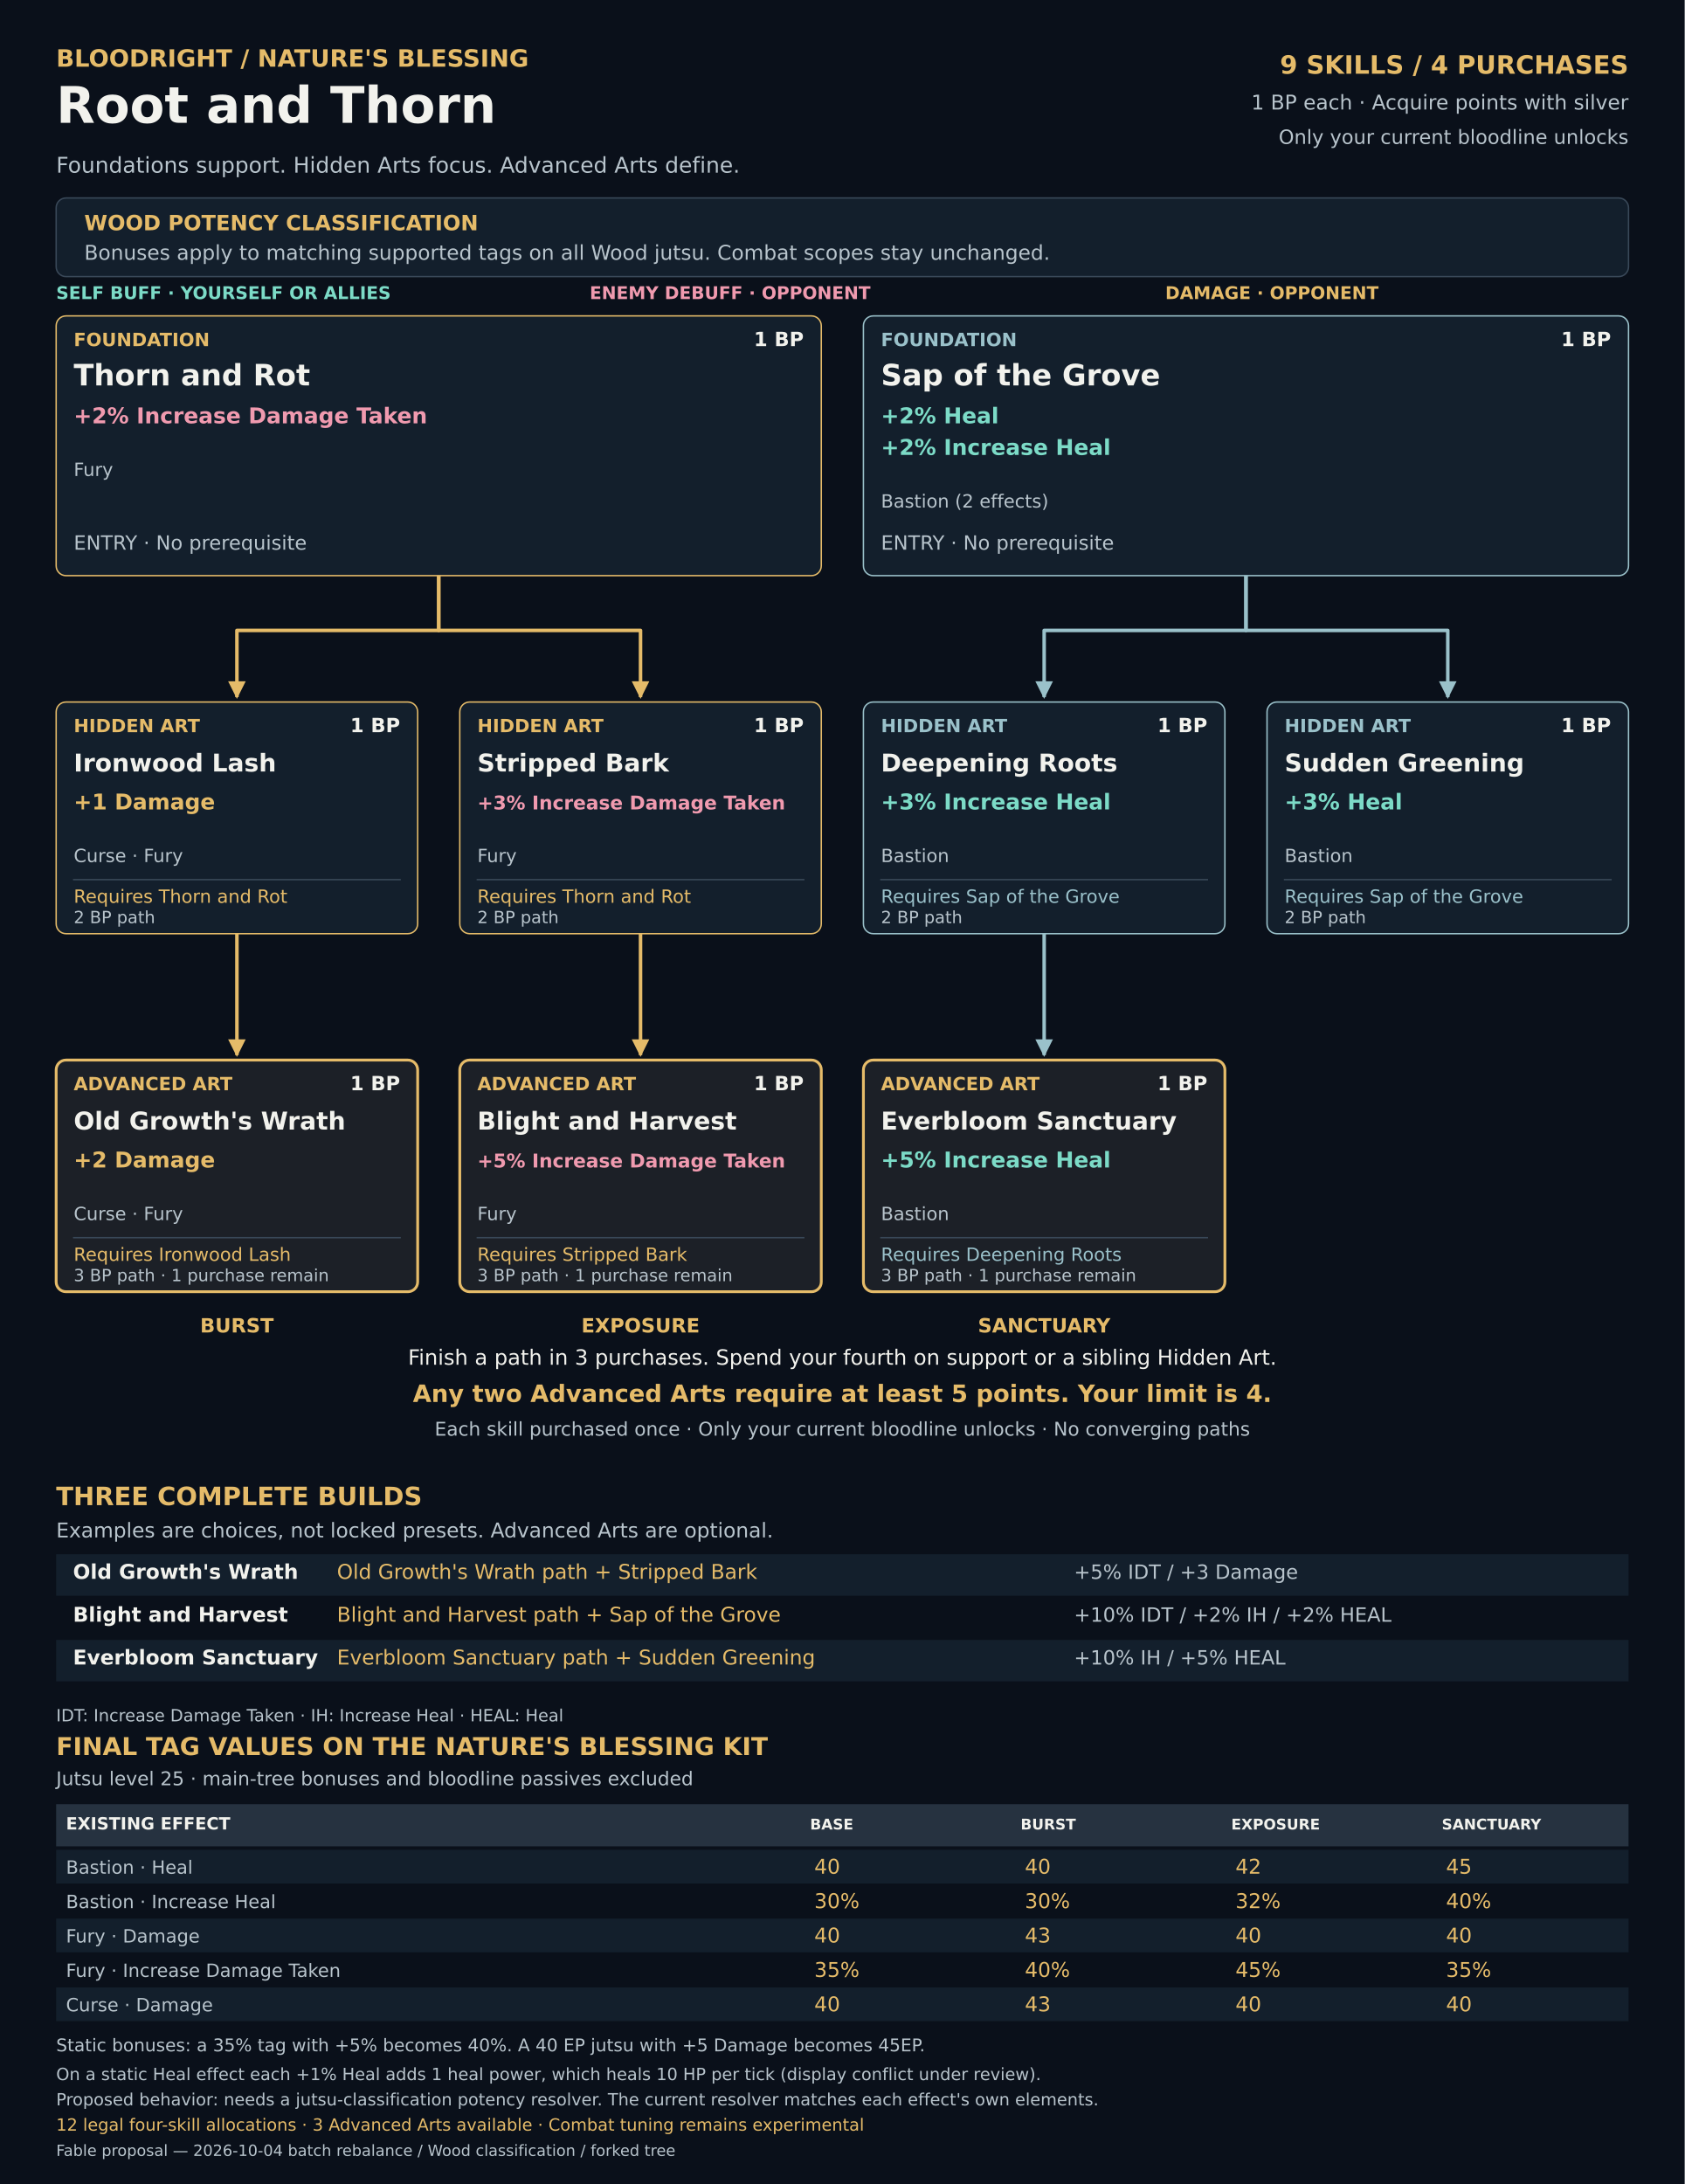
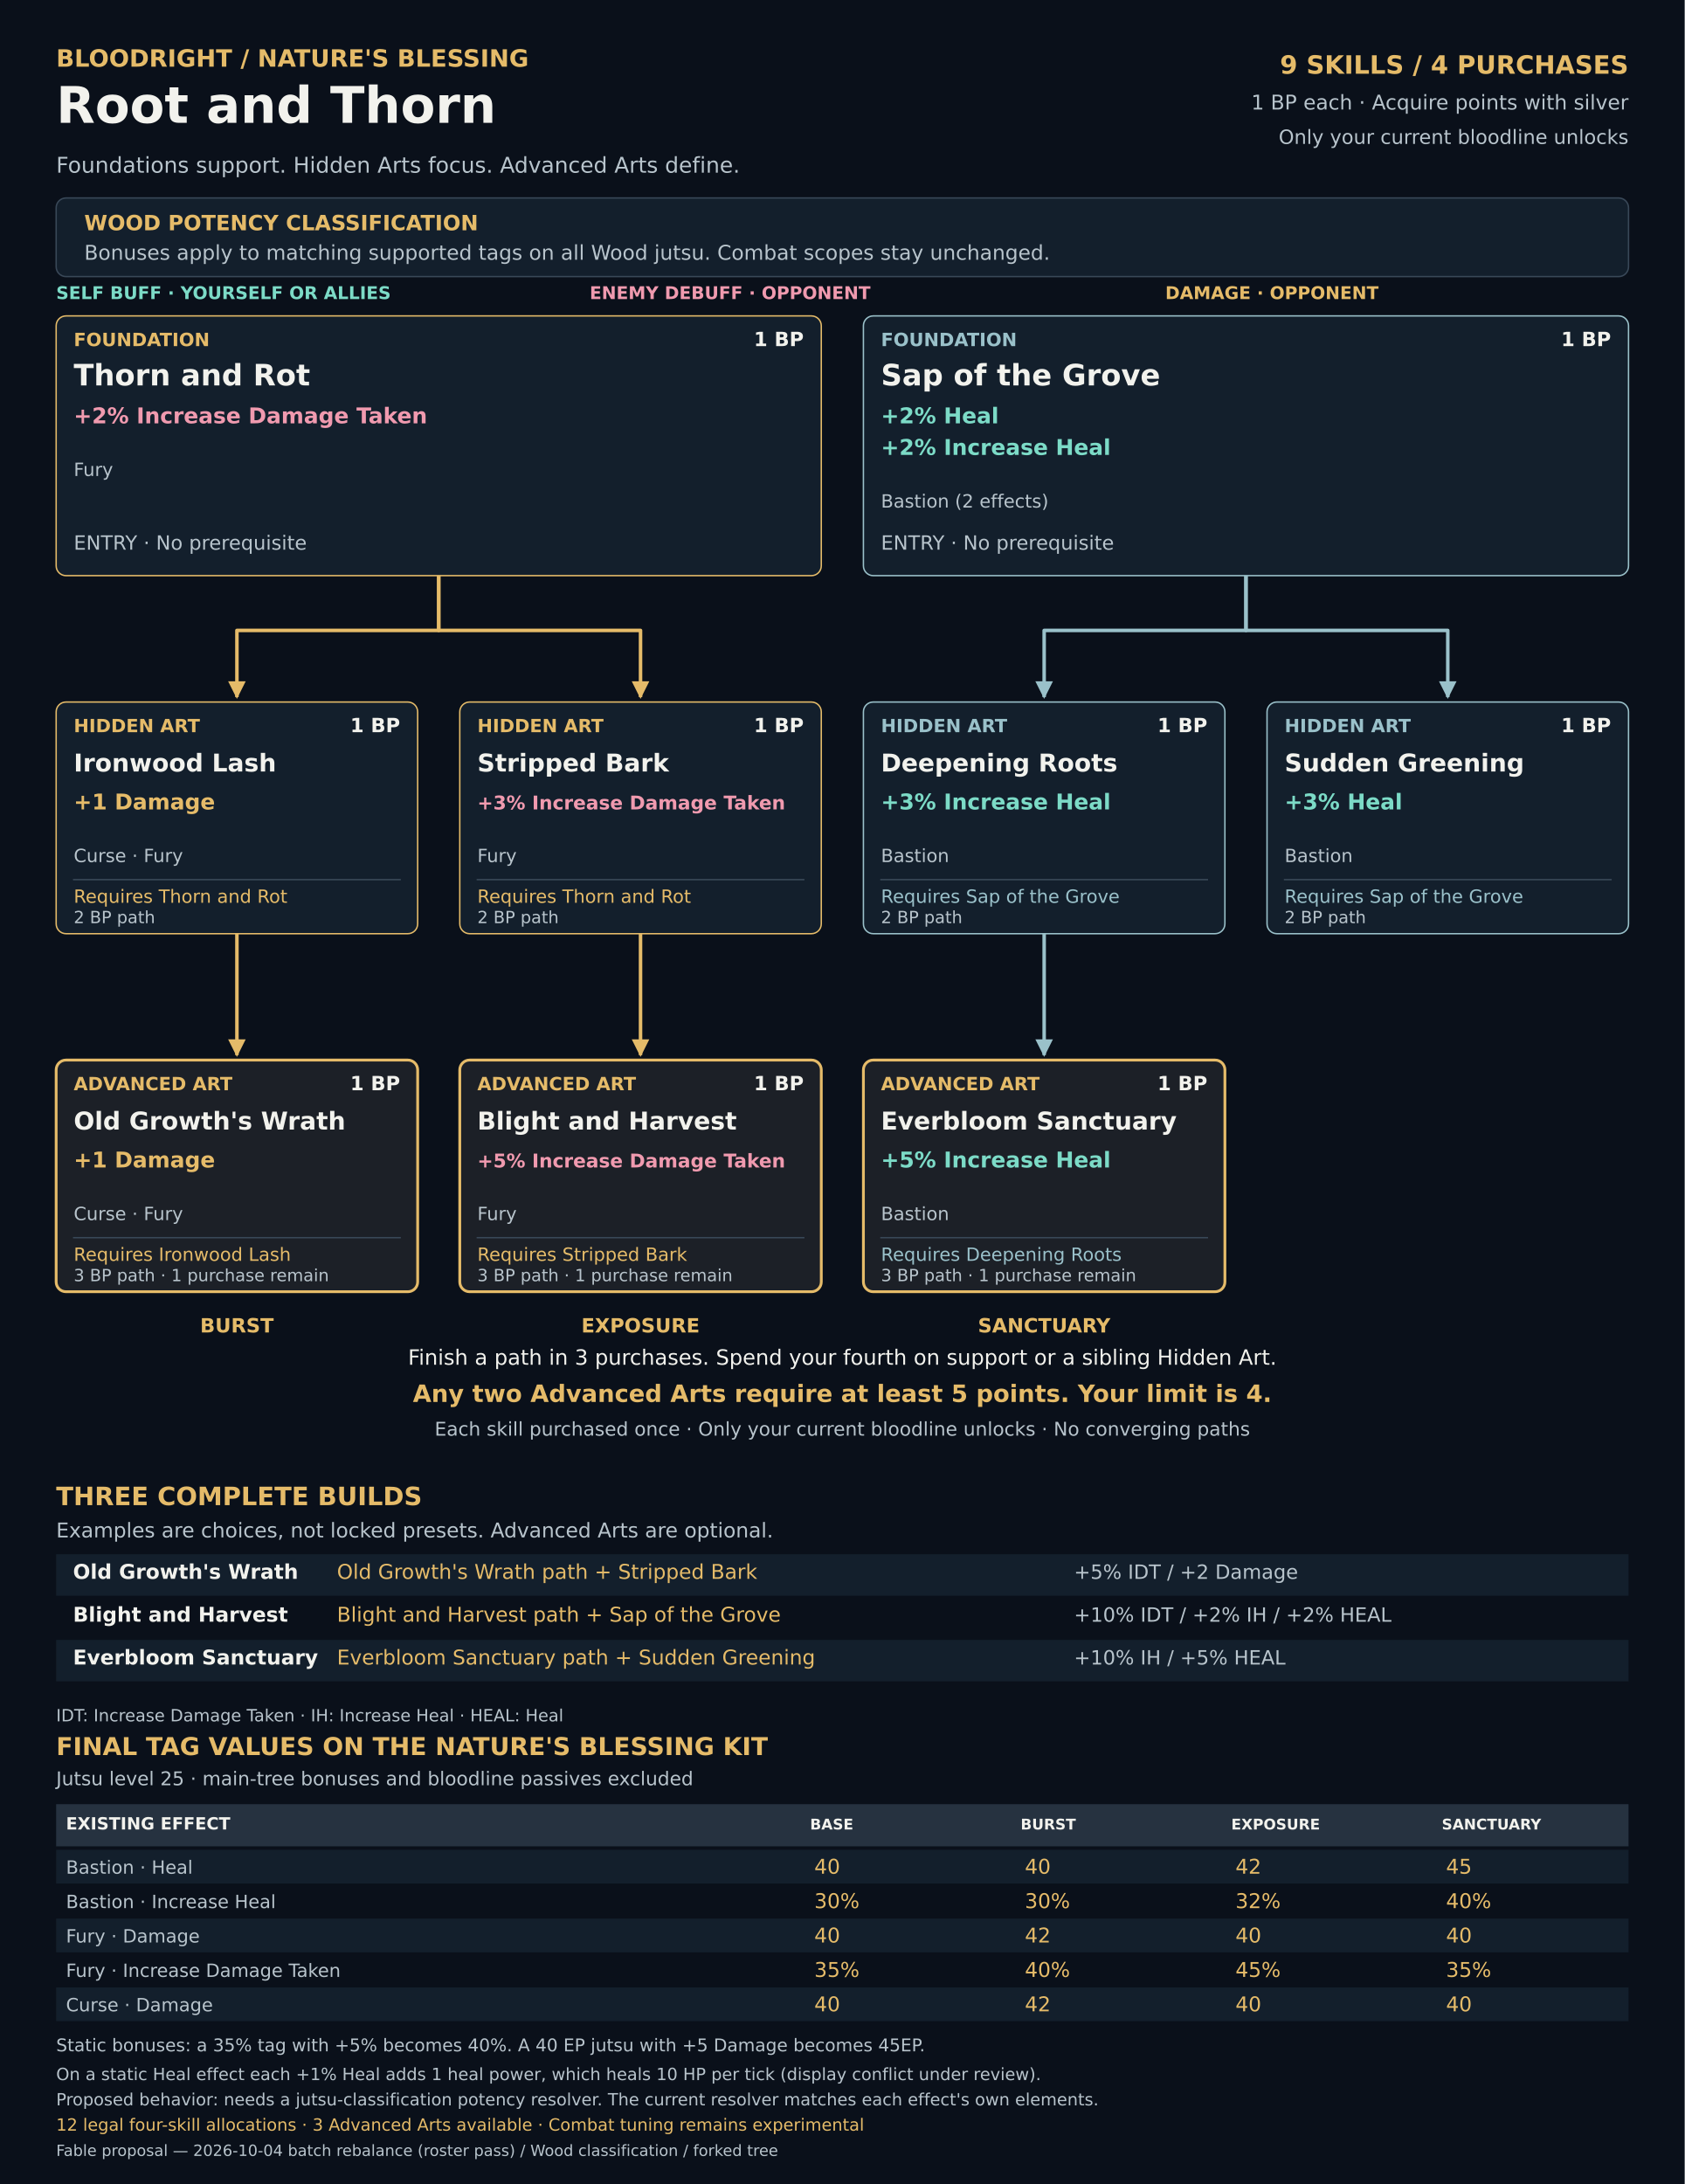
<svg xmlns="http://www.w3.org/2000/svg" width="2400" height="3111" viewBox="0 0 2400 3111" role="img" aria-labelledby="title desc">
  <defs>
    <marker id="arrow-0" viewBox="0 0 10 10" refX="9" refY="5" markerWidth="5" markerHeight="5" orient="auto">
      <path d="M0 0L10 5L0 10Z" fill="#e5bb69" />
    </marker>
    <marker id="arrow-1" viewBox="0 0 10 10" refX="9" refY="5" markerWidth="5" markerHeight="5" orient="auto">
      <path d="M0 0L10 5L0 10Z" fill="#9ac1ca" />
    </marker>
    <marker id="arrow-2" viewBox="0 0 10 10" refX="9" refY="5" markerWidth="5" markerHeight="5" orient="auto">
      <path d="M0 0L10 5L0 10Z" fill="#b8d98d" />
    </marker>
    <marker id="arrow-3" viewBox="0 0 10 10" refX="9" refY="5" markerWidth="5" markerHeight="5" orient="auto">
      <path d="M0 0L10 5L0 10Z" fill="#d9a6e0" />
    </marker>
  </defs>
  <g font-family="DejaVu Sans, sans-serif">
    <rect x="0" y="0" width="2400" height="3111" rx="0" fill="#0a101a" />
    <text x="80" y="95" font-size="34" font-weight="700" fill="#e5bb69" text-anchor="start">BLOODRIGHT / NATURE'S BLESSING</text>
    <text x="80" y="175" font-size="72" font-weight="700" fill="#f2f2ed" text-anchor="start">Root and Thorn</text>
    <text x="80" y="246" font-size="31" font-weight="400" fill="#b8c4cc" text-anchor="start">Foundations support. Hidden Arts focus. Advanced Arts define.</text>
    <text x="2320" y="105" font-size="36" font-weight="700" fill="#e5bb69" text-anchor="end">9 SKILLS  /  4 PURCHASES</text>
    <text x="2320" y="156" font-size="29" font-weight="400" fill="#b8c4cc" text-anchor="end">1 BP each · Acquire points with silver</text>
    <text x="2320" y="205" font-size="28" font-weight="400" fill="#b8c4cc" text-anchor="end">Only your current bloodline unlocks</text>
    <rect x="80" y="282" width="2240" height="112" rx="14" fill="#131f2c" stroke="#394858" stroke-width="2" />
    <text x="120" y="328" font-size="30" font-weight="700" fill="#e5bb69" text-anchor="start">WOOD POTENCY CLASSIFICATION</text>
    <text x="120" y="370" font-size="29" font-weight="400" fill="#b8c4cc" text-anchor="start">Bonuses apply to matching supported tags on all Wood jutsu. Combat scopes stay unchanged.</text>
    <text x="80" y="426" font-size="25" font-weight="700" fill="#7cdbc7" text-anchor="start">SELF BUFF · YOURSELF OR ALLIES</text>
    <text x="840" y="426" font-size="25" font-weight="700" fill="#f09aaf" text-anchor="start">ENEMY DEBUFF · OPPONENT</text>
    <text x="1660" y="426" font-size="25" font-weight="700" fill="#e5bb69" text-anchor="start">DAMAGE · OPPONENT</text>
    <path id="edge-02-03" data-from="02" data-to="03" d="M337.5 1330 V1503" fill="none" stroke="#e5bb69" stroke-width="5" stroke-linejoin="round" marker-end="url(#arrow-0)" />
    <path id="edge-04-05" data-from="04" data-to="05" d="M912.5 1330 V1503" fill="none" stroke="#e5bb69" stroke-width="5" stroke-linejoin="round" marker-end="url(#arrow-0)" />
    <path id="edge-01-02" data-from="01" data-to="02" d="M625 820 V898 H337.5 V993" fill="none" stroke="#e5bb69" stroke-width="5" stroke-linejoin="round" marker-end="url(#arrow-0)" />
    <path id="edge-01-04" data-from="01" data-to="04" d="M625 820 V898 H912.5 V993" fill="none" stroke="#e5bb69" stroke-width="5" stroke-linejoin="round" marker-end="url(#arrow-0)" />
    <path id="edge-07-08" data-from="07" data-to="08" d="M1487.5 1330 V1503" fill="none" stroke="#9ac1ca" stroke-width="5" stroke-linejoin="round" marker-end="url(#arrow-1)" />
    <path id="edge-06-07" data-from="06" data-to="07" d="M1775 820 V898 H1487.5 V993" fill="none" stroke="#9ac1ca" stroke-width="5" stroke-linejoin="round" marker-end="url(#arrow-1)" />
    <path id="edge-06-09" data-from="06" data-to="09" d="M1775 820 V898 H2062.5 V993" fill="none" stroke="#9ac1ca" stroke-width="5" stroke-linejoin="round" marker-end="url(#arrow-1)" />
    <g id="node-01" data-cost="1" data-prerequisites="" data-potency-classification="Wood">
      <rect x="80" y="450" width="1090" height="370" rx="14" fill="#131f2c" stroke="#e5bb69" stroke-width="2" />
      <text x="105.0" y="493" font-size="26" font-weight="700" fill="#e5bb69" text-anchor="start">FOUNDATION</text>
      <text x="1145.0" y="493" font-size="28" font-weight="700" fill="#f2f2ed" text-anchor="end">1 BP</text>
      <text x="105.0" y="549" font-size="42" font-weight="700" fill="#f2f2ed" text-anchor="start">Thorn and Rot</text>
      <text x="105.0" y="603" font-size="31" font-weight="700" fill="#f09aaf" text-anchor="start">+2% Increase Damage Taken</text>
      <text x="105.0" y="678" font-size="26" font-weight="400" fill="#b8c4cc" text-anchor="start">Fury</text>
      <text x="105.0" y="783" font-size="28" font-weight="400" fill="#b8c4cc" text-anchor="start">ENTRY · No prerequisite</text>
    </g>
    <g id="node-06" data-cost="1" data-prerequisites="" data-potency-classification="Wood">
      <rect x="1230" y="450" width="1090" height="370" rx="14" fill="#131f2c" stroke="#9ac1ca" stroke-width="2" />
      <text x="1255.0" y="493" font-size="26" font-weight="700" fill="#9ac1ca" text-anchor="start">FOUNDATION</text>
      <text x="2295.0" y="493" font-size="28" font-weight="700" fill="#f2f2ed" text-anchor="end">1 BP</text>
      <text x="1255.0" y="549" font-size="42" font-weight="700" fill="#f2f2ed" text-anchor="start">Sap of the Grove</text>
      <text x="1255.0" y="603" font-size="31" font-weight="700" fill="#7cdbc7" text-anchor="start">+2% Heal</text>
      <text x="1255.0" y="648" font-size="31" font-weight="700" fill="#7cdbc7" text-anchor="start">+2% Increase Heal</text>
      <text x="1255.0" y="723" font-size="26" font-weight="400" fill="#b8c4cc" text-anchor="start">Bastion (2 effects)</text>
      <text x="1255.0" y="783" font-size="28" font-weight="400" fill="#b8c4cc" text-anchor="start">ENTRY · No prerequisite</text>
    </g>
    <g id="node-02" data-cost="1" data-prerequisites="01" data-potency-classification="Wood">
      <rect x="80" y="1000" width="515" height="330" rx="14" fill="#131f2c" stroke="#e5bb69" stroke-width="2" />
      <text x="105.0" y="1043" font-size="26" font-weight="700" fill="#e5bb69" text-anchor="start">HIDDEN ART</text>
      <text x="570.0" y="1043" font-size="28" font-weight="700" fill="#f2f2ed" text-anchor="end">1 BP</text>
      <text x="105.0" y="1099" font-size="35" font-weight="700" fill="#f2f2ed" text-anchor="start">Ironwood Lash</text>
      <text x="105.0" y="1153" font-size="31" font-weight="700" fill="#e5bb69" text-anchor="start">+1 Damage</text>
      <text x="105.0" y="1228" font-size="26" font-weight="400" fill="#b8c4cc" text-anchor="start">Curse · Fury</text>
      <path d="M104 1253 L571 1253" fill="none" stroke="#394858" stroke-width="2" />
      <text x="105.0" y="1286" font-size="26" font-weight="400" fill="#e5bb69" text-anchor="start">Requires Thorn and Rot</text>
      <text x="105.0" y="1315" font-size="24" font-weight="400" fill="#b8c4cc" text-anchor="start">2 BP path</text>
    </g>
    <g id="node-04" data-cost="1" data-prerequisites="01" data-potency-classification="Wood">
      <rect x="655" y="1000" width="515" height="330" rx="14" fill="#131f2c" stroke="#e5bb69" stroke-width="2" />
      <text x="680.0" y="1043" font-size="26" font-weight="700" fill="#e5bb69" text-anchor="start">HIDDEN ART</text>
      <text x="1145.0" y="1043" font-size="28" font-weight="700" fill="#f2f2ed" text-anchor="end">1 BP</text>
      <text x="680.0" y="1099" font-size="35" font-weight="700" fill="#f2f2ed" text-anchor="start">Stripped Bark</text>
      <text x="680.0" y="1153" font-size="27" font-weight="700" fill="#f09aaf" text-anchor="start">+3% Increase Damage Taken</text>
      <text x="680.0" y="1228" font-size="26" font-weight="400" fill="#b8c4cc" text-anchor="start">Fury</text>
      <path d="M679 1253 L1146 1253" fill="none" stroke="#394858" stroke-width="2" />
      <text x="680.0" y="1286" font-size="26" font-weight="400" fill="#e5bb69" text-anchor="start">Requires Thorn and Rot</text>
      <text x="680.0" y="1315" font-size="24" font-weight="400" fill="#b8c4cc" text-anchor="start">2 BP path</text>
    </g>
    <g id="node-07" data-cost="1" data-prerequisites="06" data-potency-classification="Wood">
      <rect x="1230" y="1000" width="515" height="330" rx="14" fill="#131f2c" stroke="#9ac1ca" stroke-width="2" />
      <text x="1255.0" y="1043" font-size="26" font-weight="700" fill="#9ac1ca" text-anchor="start">HIDDEN ART</text>
      <text x="1720.0" y="1043" font-size="28" font-weight="700" fill="#f2f2ed" text-anchor="end">1 BP</text>
      <text x="1255.0" y="1099" font-size="35" font-weight="700" fill="#f2f2ed" text-anchor="start">Deepening Roots</text>
      <text x="1255.0" y="1153" font-size="31" font-weight="700" fill="#7cdbc7" text-anchor="start">+3% Increase Heal</text>
      <text x="1255.0" y="1228" font-size="26" font-weight="400" fill="#b8c4cc" text-anchor="start">Bastion</text>
      <path d="M1254 1253 L1721 1253" fill="none" stroke="#394858" stroke-width="2" />
      <text x="1255.0" y="1286" font-size="26" font-weight="400" fill="#9ac1ca" text-anchor="start">Requires Sap of the Grove</text>
      <text x="1255.0" y="1315" font-size="24" font-weight="400" fill="#b8c4cc" text-anchor="start">2 BP path</text>
    </g>
    <g id="node-09" data-cost="1" data-prerequisites="06" data-potency-classification="Wood">
      <rect x="1805" y="1000" width="515" height="330" rx="14" fill="#131f2c" stroke="#9ac1ca" stroke-width="2" />
      <text x="1830.0" y="1043" font-size="26" font-weight="700" fill="#9ac1ca" text-anchor="start">HIDDEN ART</text>
      <text x="2295.0" y="1043" font-size="28" font-weight="700" fill="#f2f2ed" text-anchor="end">1 BP</text>
      <text x="1830.0" y="1099" font-size="35" font-weight="700" fill="#f2f2ed" text-anchor="start">Sudden Greening</text>
      <text x="1830.0" y="1153" font-size="31" font-weight="700" fill="#7cdbc7" text-anchor="start">+3% Heal</text>
      <text x="1830.0" y="1228" font-size="26" font-weight="400" fill="#b8c4cc" text-anchor="start">Bastion</text>
      <path d="M1829 1253 L2296 1253" fill="none" stroke="#394858" stroke-width="2" />
      <text x="1830.0" y="1286" font-size="26" font-weight="400" fill="#9ac1ca" text-anchor="start">Requires Sap of the Grove</text>
      <text x="1830.0" y="1315" font-size="24" font-weight="400" fill="#b8c4cc" text-anchor="start">2 BP path</text>
    </g>
    <g id="node-03" data-cost="1" data-prerequisites="02" data-potency-classification="Wood">
      <rect x="80" y="1510" width="515" height="330" rx="14" fill="#1c2027" stroke="#e5bb69" stroke-width="4" />
      <text x="105.0" y="1553" font-size="26" font-weight="700" fill="#e5bb69" text-anchor="start">ADVANCED ART</text>
      <text x="570.0" y="1553" font-size="28" font-weight="700" fill="#f2f2ed" text-anchor="end">1 BP</text>
      <text x="105.0" y="1609" font-size="35" font-weight="700" fill="#f2f2ed" text-anchor="start">Old Growth's Wrath</text>
-       <text x="105.0" y="1663" font-size="31" font-weight="700" fill="#e5bb69" text-anchor="start">+2 Damage</text>
+       <text x="105.0" y="1663" font-size="31" font-weight="700" fill="#e5bb69" text-anchor="start">+1 Damage</text>
      <text x="105.0" y="1738" font-size="26" font-weight="400" fill="#b8c4cc" text-anchor="start">Curse · Fury</text>
      <path d="M104 1763 L571 1763" fill="none" stroke="#394858" stroke-width="2" />
      <text x="105.0" y="1796" font-size="26" font-weight="400" fill="#e5bb69" text-anchor="start">Requires Ironwood Lash</text>
      <text x="105.0" y="1825" font-size="24" font-weight="400" fill="#b8c4cc" text-anchor="start">3 BP path · 1 purchase remain</text>
    </g>
    <g id="node-05" data-cost="1" data-prerequisites="04" data-potency-classification="Wood">
      <rect x="655" y="1510" width="515" height="330" rx="14" fill="#1c2027" stroke="#e5bb69" stroke-width="4" />
      <text x="680.0" y="1553" font-size="26" font-weight="700" fill="#e5bb69" text-anchor="start">ADVANCED ART</text>
      <text x="1145.0" y="1553" font-size="28" font-weight="700" fill="#f2f2ed" text-anchor="end">1 BP</text>
      <text x="680.0" y="1609" font-size="35" font-weight="700" fill="#f2f2ed" text-anchor="start">Blight and Harvest</text>
      <text x="680.0" y="1663" font-size="27" font-weight="700" fill="#f09aaf" text-anchor="start">+5% Increase Damage Taken</text>
      <text x="680.0" y="1738" font-size="26" font-weight="400" fill="#b8c4cc" text-anchor="start">Fury</text>
      <path d="M679 1763 L1146 1763" fill="none" stroke="#394858" stroke-width="2" />
      <text x="680.0" y="1796" font-size="26" font-weight="400" fill="#e5bb69" text-anchor="start">Requires Stripped Bark</text>
      <text x="680.0" y="1825" font-size="24" font-weight="400" fill="#b8c4cc" text-anchor="start">3 BP path · 1 purchase remain</text>
    </g>
    <g id="node-08" data-cost="1" data-prerequisites="07" data-potency-classification="Wood">
      <rect x="1230" y="1510" width="515" height="330" rx="14" fill="#1c2027" stroke="#e5bb69" stroke-width="4" />
      <text x="1255.0" y="1553" font-size="26" font-weight="700" fill="#e5bb69" text-anchor="start">ADVANCED ART</text>
      <text x="1720.0" y="1553" font-size="28" font-weight="700" fill="#f2f2ed" text-anchor="end">1 BP</text>
      <text x="1255.0" y="1609" font-size="35" font-weight="700" fill="#f2f2ed" text-anchor="start">Everbloom Sanctuary</text>
      <text x="1255.0" y="1663" font-size="31" font-weight="700" fill="#7cdbc7" text-anchor="start">+5% Increase Heal</text>
      <text x="1255.0" y="1738" font-size="26" font-weight="400" fill="#b8c4cc" text-anchor="start">Bastion</text>
      <path d="M1254 1763 L1721 1763" fill="none" stroke="#394858" stroke-width="2" />
      <text x="1255.0" y="1796" font-size="26" font-weight="400" fill="#9ac1ca" text-anchor="start">Requires Deepening Roots</text>
      <text x="1255.0" y="1825" font-size="24" font-weight="400" fill="#b8c4cc" text-anchor="start">3 BP path · 1 purchase remain</text>
    </g>
    <text x="337.5" y="1898" font-size="28" font-weight="700" fill="#e5bb69" text-anchor="middle">BURST</text>
    <text x="912.5" y="1898" font-size="28" font-weight="700" fill="#e5bb69" text-anchor="middle">EXPOSURE</text>
    <text x="1487.5" y="1898" font-size="28" font-weight="700" fill="#e5bb69" text-anchor="middle">SANCTUARY</text>
    <text x="1200.0" y="1944" font-size="30" font-weight="400" fill="#f2f2ed" text-anchor="middle">Finish a path in 3 purchases. Spend your fourth on support or a sibling Hidden Art.</text>
    <text x="1200.0" y="1997" font-size="34" font-weight="700" fill="#e5bb69" text-anchor="middle">Any two Advanced Arts require at least 5 points. Your limit is 4.</text>
    <text x="1200.0" y="2045" font-size="27" font-weight="400" fill="#b8c4cc" text-anchor="middle">Each skill purchased once · Only your current bloodline unlocks · No converging paths</text>
    <text x="80" y="2144" font-size="36" font-weight="700" fill="#e5bb69" text-anchor="start">THREE COMPLETE BUILDS</text>
    <text x="80" y="2190" font-size="29" font-weight="400" fill="#b8c4cc" text-anchor="start">Examples are choices, not locked presets. Advanced Arts are optional.</text>
    <rect x="80" y="2214" width="2240" height="59" rx="0" fill="#131f2c" />
    <text x="104" y="2249" font-size="29" font-weight="700" fill="#f2f2ed" text-anchor="start">Old Growth's Wrath</text>
    <text x="480" y="2249" font-size="29" font-weight="400" fill="#e5bb69" text-anchor="start">Old Growth's Wrath path + Stripped Bark</text>
-     <text x="1530" y="2249" font-size="28" font-weight="400" fill="#b8c4cc" text-anchor="start">+5% IDT / +3 Damage</text>
+     <text x="1530" y="2249" font-size="28" font-weight="400" fill="#b8c4cc" text-anchor="start">+5% IDT / +2 Damage</text>
    <rect x="80" y="2275" width="2240" height="59" rx="0" fill="#0a101a" />
    <text x="104" y="2310" font-size="29" font-weight="700" fill="#f2f2ed" text-anchor="start">Blight and Harvest</text>
    <text x="480" y="2310" font-size="29" font-weight="400" fill="#e5bb69" text-anchor="start">Blight and Harvest path + Sap of the Grove</text>
    <text x="1530" y="2310" font-size="28" font-weight="400" fill="#b8c4cc" text-anchor="start">+10% IDT / +2% IH / +2% HEAL</text>
    <rect x="80" y="2336" width="2240" height="59" rx="0" fill="#131f2c" />
    <text x="104" y="2371" font-size="29" font-weight="700" fill="#f2f2ed" text-anchor="start">Everbloom Sanctuary</text>
    <text x="480" y="2371" font-size="29" font-weight="400" fill="#e5bb69" text-anchor="start">Everbloom Sanctuary path + Sudden Greening</text>
    <text x="1530" y="2371" font-size="28" font-weight="400" fill="#b8c4cc" text-anchor="start">+10% IH / +5% HEAL</text>
    <text x="80" y="2452" font-size="24" font-weight="400" fill="#b8c4cc" text-anchor="start">IDT: Increase Damage Taken · IH: Increase Heal · HEAL: Heal</text>
    <text x="80" y="2500" font-size="35" font-weight="700" fill="#e5bb69" text-anchor="start">FINAL TAG VALUES ON THE NATURE'S BLESSING KIT</text>
    <text x="80" y="2543" font-size="27" font-weight="400" fill="#b8c4cc" text-anchor="start">Jutsu level 25 · main-tree bonuses and bloodline passives excluded</text>
    <rect x="80" y="2570" width="2240" height="60" rx="0" fill="#263240" />
    <text x="94" y="2606" font-size="24" font-weight="700" fill="#f2f2ed" text-anchor="start">EXISTING EFFECT</text>
    <text x="1154.0" y="2606" font-size="21" font-weight="700" fill="#f2f2ed" text-anchor="start">BASE</text>
    <text x="1454.0" y="2606" font-size="21" font-weight="700" fill="#f2f2ed" text-anchor="start">BURST</text>
    <text x="1754.0" y="2606" font-size="21" font-weight="700" fill="#f2f2ed" text-anchor="start">EXPOSURE</text>
    <text x="2054.0" y="2606" font-size="21" font-weight="700" fill="#f2f2ed" text-anchor="start">SANCTUARY</text>
    <rect x="80" y="2635" width="2240" height="48" rx="0" fill="#131f2c" />
    <text x="94" y="2669" font-size="26" font-weight="400" fill="#b8c4cc" text-anchor="start">Bastion · Heal</text>
    <text x="1160.0" y="2669" font-size="29" font-weight="400" fill="#e5bb69" text-anchor="start">40</text>
    <text x="1460.0" y="2669" font-size="29" font-weight="400" fill="#e5bb69" text-anchor="start">40</text>
    <text x="1760.0" y="2669" font-size="29" font-weight="400" fill="#e5bb69" text-anchor="start">42</text>
    <text x="2060.0" y="2669" font-size="29" font-weight="400" fill="#e5bb69" text-anchor="start">45</text>
    <text x="94" y="2718" font-size="26" font-weight="400" fill="#b8c4cc" text-anchor="start">Bastion · Increase Heal</text>
    <text x="1160.0" y="2718" font-size="29" font-weight="400" fill="#e5bb69" text-anchor="start">30%</text>
    <text x="1460.0" y="2718" font-size="29" font-weight="400" fill="#e5bb69" text-anchor="start">30%</text>
    <text x="1760.0" y="2718" font-size="29" font-weight="400" fill="#e5bb69" text-anchor="start">32%</text>
    <text x="2060.0" y="2718" font-size="29" font-weight="400" fill="#e5bb69" text-anchor="start">40%</text>
    <rect x="80" y="2733" width="2240" height="48" rx="0" fill="#131f2c" />
    <text x="94" y="2767" font-size="26" font-weight="400" fill="#b8c4cc" text-anchor="start">Fury · Damage</text>
    <text x="1160.0" y="2767" font-size="29" font-weight="400" fill="#e5bb69" text-anchor="start">40</text>
-     <text x="1460.0" y="2767" font-size="29" font-weight="400" fill="#e5bb69" text-anchor="start">43</text>
+     <text x="1460.0" y="2767" font-size="29" font-weight="400" fill="#e5bb69" text-anchor="start">42</text>
    <text x="1760.0" y="2767" font-size="29" font-weight="400" fill="#e5bb69" text-anchor="start">40</text>
    <text x="2060.0" y="2767" font-size="29" font-weight="400" fill="#e5bb69" text-anchor="start">40</text>
    <text x="94" y="2816" font-size="26" font-weight="400" fill="#b8c4cc" text-anchor="start">Fury · Increase Damage Taken</text>
    <text x="1160.0" y="2816" font-size="29" font-weight="400" fill="#e5bb69" text-anchor="start">35%</text>
    <text x="1460.0" y="2816" font-size="29" font-weight="400" fill="#e5bb69" text-anchor="start">40%</text>
    <text x="1760.0" y="2816" font-size="29" font-weight="400" fill="#e5bb69" text-anchor="start">45%</text>
    <text x="2060.0" y="2816" font-size="29" font-weight="400" fill="#e5bb69" text-anchor="start">35%</text>
    <rect x="80" y="2831" width="2240" height="48" rx="0" fill="#131f2c" />
    <text x="94" y="2865" font-size="26" font-weight="400" fill="#b8c4cc" text-anchor="start">Curse · Damage</text>
    <text x="1160.0" y="2865" font-size="29" font-weight="400" fill="#e5bb69" text-anchor="start">40</text>
-     <text x="1460.0" y="2865" font-size="29" font-weight="400" fill="#e5bb69" text-anchor="start">43</text>
+     <text x="1460.0" y="2865" font-size="29" font-weight="400" fill="#e5bb69" text-anchor="start">42</text>
    <text x="1760.0" y="2865" font-size="29" font-weight="400" fill="#e5bb69" text-anchor="start">40</text>
    <text x="2060.0" y="2865" font-size="29" font-weight="400" fill="#e5bb69" text-anchor="start">40</text>
    <text x="80" y="2922" font-size="25" font-weight="400" fill="#b8c4cc" text-anchor="start">Static bonuses: a 35% tag with +5% becomes 40%. A 40 EP jutsu with +5 Damage becomes 45EP.</text>
    <text x="80" y="2963" font-size="24" font-weight="400" fill="#b8c4cc" text-anchor="start">On a static Heal effect each +1% Heal adds 1 heal power, which heals 10 HP per tick (display conflict under review).</text>
    <text x="80" y="2999" font-size="24" font-weight="400" fill="#b8c4cc" text-anchor="start">Proposed behavior: needs a jutsu-classification potency resolver. The current resolver matches each effect's own elements.</text>
    <text x="80" y="3035" font-size="24" font-weight="400" fill="#e5bb69" text-anchor="start">12 legal four-skill allocations · 3 Advanced Arts available · Combat tuning remains experimental</text>
-     <text x="80" y="3071" font-size="22" font-weight="400" fill="#b8c4cc" text-anchor="start">Fable proposal — 2026-10-04 batch rebalance / Wood classification / forked tree</text>
+     <text x="80" y="3071" font-size="22" font-weight="400" fill="#b8c4cc" text-anchor="start">Fable proposal — 2026-10-04 batch rebalance (roster pass) / Wood classification / forked tree</text>
  </g>
</svg>
